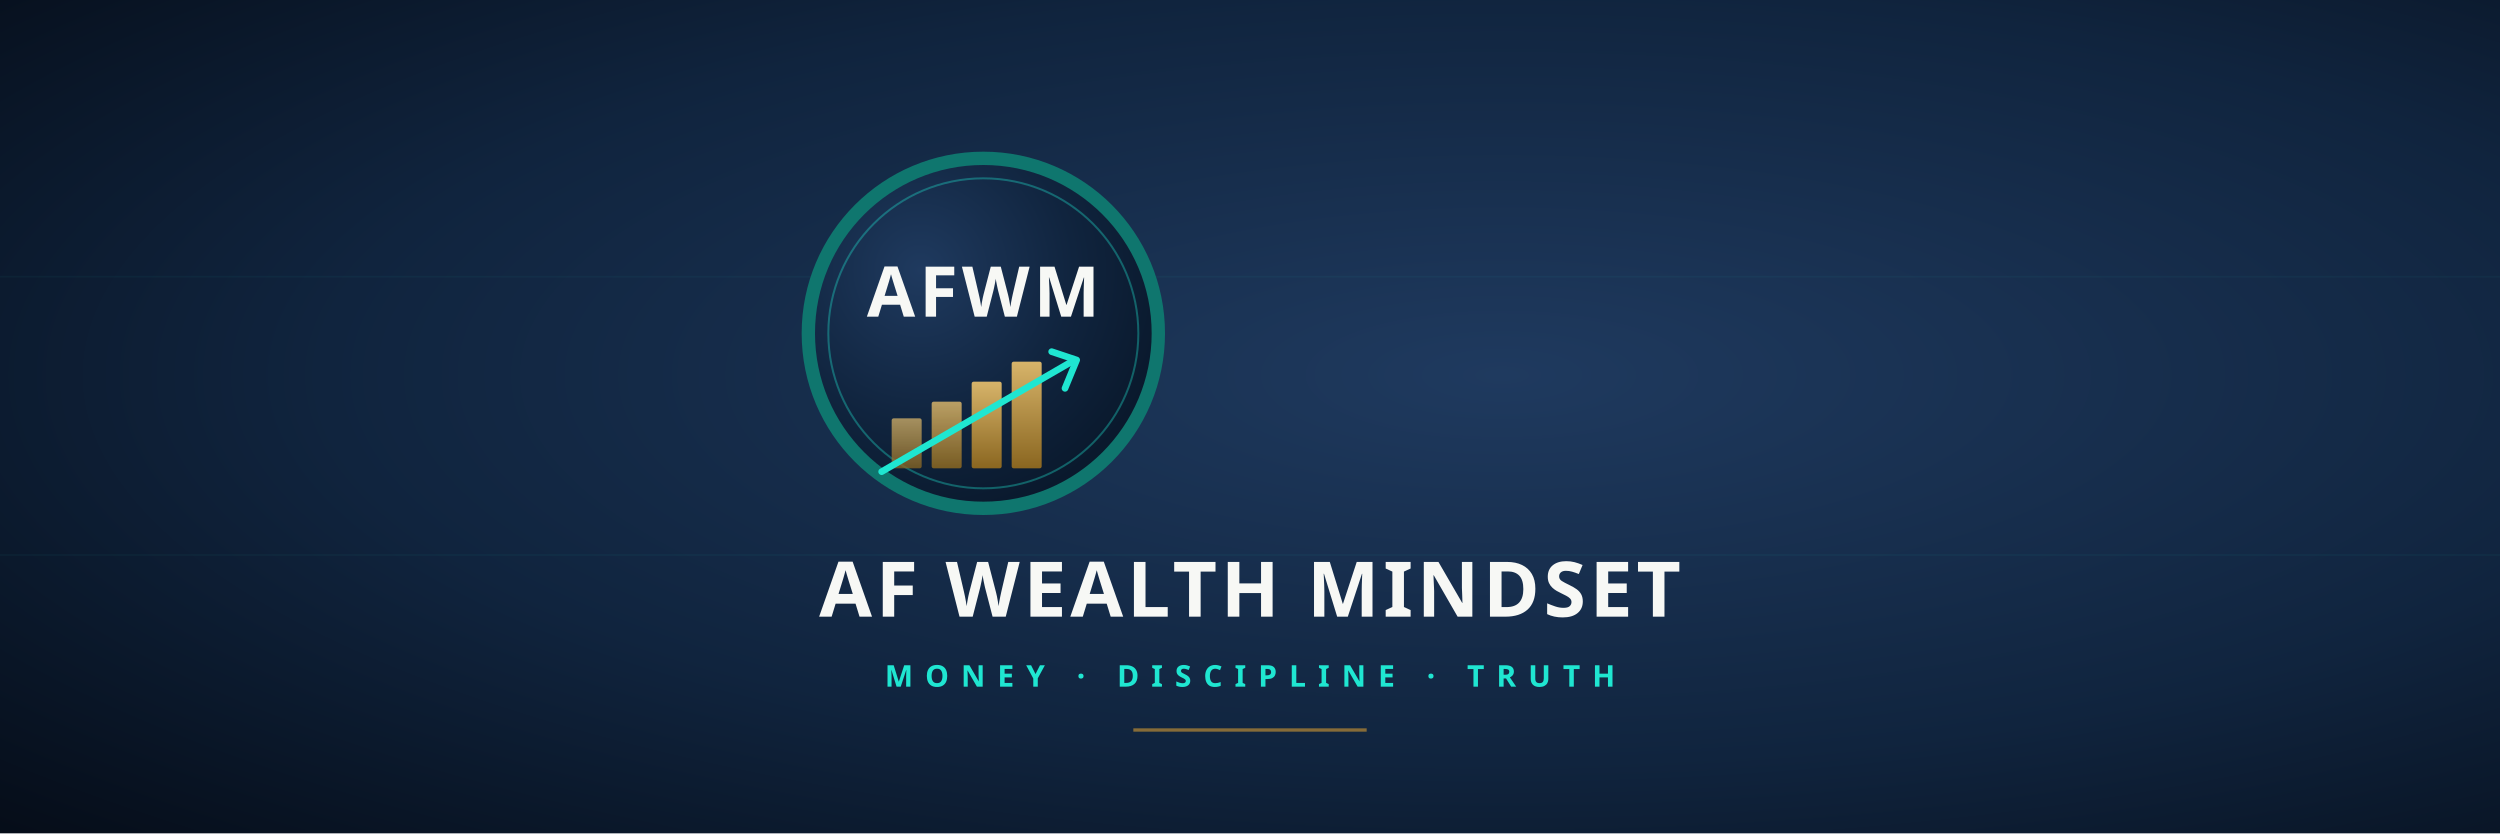
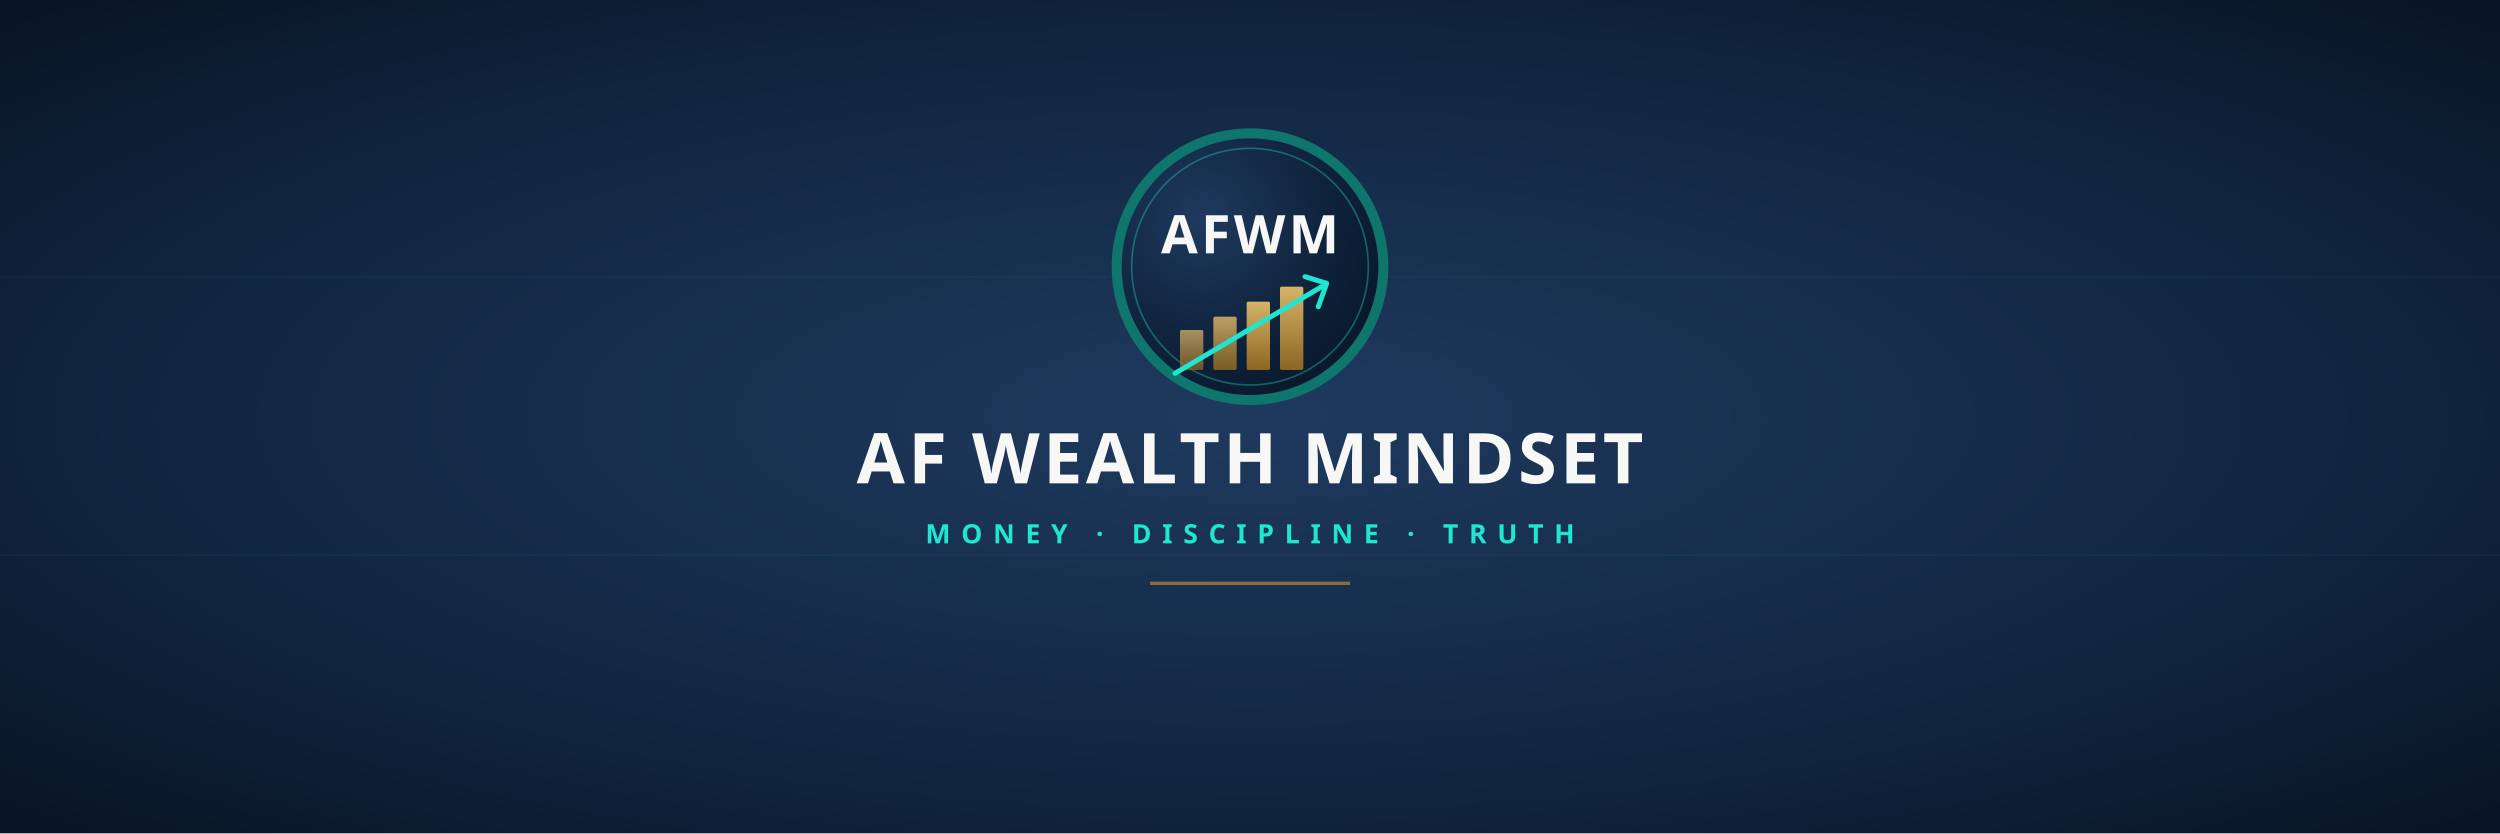
<svg xmlns="http://www.w3.org/2000/svg" viewBox="0 0 1500 500" width="1500" height="500">
  <defs>
-     <radialGradient id="twBg" cx="60%" cy="45%" r="85%">
+     <radialGradient id="twBg" cx="50%" cy="50%" r="85%">
      <stop offset="0%" stop-color="#1f3a5f" />
      <stop offset="55%" stop-color="#10243E" />
      <stop offset="100%" stop-color="#040A14" />
    </radialGradient>
    <radialGradient id="twCoinFill" cx="32%" cy="32%" r="80%">
      <stop offset="0%" stop-color="#1f3a5f" />
      <stop offset="55%" stop-color="#10243E" />
      <stop offset="100%" stop-color="#081628" />
    </radialGradient>
    <linearGradient id="twGoldBar" x1="0%" y1="100%" x2="0%" y2="0%">
      <stop offset="0%" stop-color="#8A6620" />
      <stop offset="100%" stop-color="#D7B46A" />
    </linearGradient>
  </defs>
  <rect width="1500" height="500" fill="url(#twBg)" />
  <g stroke="#1FE6D1" stroke-width="1" opacity="0.04">
    <line x1="0" y1="166" x2="1500" y2="166" />
    <line x1="0" y1="333" x2="1500" y2="333" />
  </g>
-   <g transform="translate(485, 95)">
-     <circle cx="105" cy="105" r="105" fill="url(#twCoinFill)" stroke="#0F766E" stroke-width="8" />
-     <circle cx="105" cy="105" r="93" fill="none" stroke="#1FE6D1" stroke-width="1.2" opacity="0.35" />
-     <text x="105" y="95" font-family="Manrope, sans-serif" font-size="42" font-weight="900" text-anchor="middle" fill="#F7F8F5" letter-spacing="2.5">AFWM</text>
-     <g transform="translate(50, 122)">
-       <rect x="0" y="34" width="18" height="30" fill="url(#twGoldBar)" opacity="0.75" rx="1.2" />
-       <rect x="24" y="24" width="18" height="40" fill="url(#twGoldBar)" opacity="0.85" rx="1.2" />
-       <rect x="48" y="12" width="18" height="52" fill="url(#twGoldBar)" rx="1.2" />
-       <rect x="72" y="0" width="18" height="64" fill="url(#twGoldBar)" rx="1.2" />
+   <g transform="translate(670, 80)">
+     <circle cx="80" cy="80" r="80" fill="url(#twCoinFill)" stroke="#0F766E" stroke-width="6" />
+     <circle cx="80" cy="80" r="71" fill="none" stroke="#1FE6D1" stroke-width="1" opacity="0.35" />
+     <text x="80" y="72" font-family="Manrope, sans-serif" font-size="32" font-weight="900" text-anchor="middle" fill="#F7F8F5" letter-spacing="2">AFWM</text>
+     <g transform="translate(38, 92)">
+       <rect x="0" y="26" width="14" height="24" fill="url(#twGoldBar)" opacity="0.75" rx="1" />
+       <rect x="20" y="18" width="14" height="32" fill="url(#twGoldBar)" opacity="0.85" rx="1" />
+       <rect x="40" y="9" width="14" height="41" fill="url(#twGoldBar)" rx="1" />
+       <rect x="60" y="0" width="14" height="50" fill="url(#twGoldBar)" rx="1" />
    </g>
-     <g stroke="#1FE6D1" stroke-width="4" stroke-linecap="round" stroke-linejoin="round" fill="none">
-       <path d="M 44 188 L 158 122" />
-       <path d="M 146 116 L 161 121 L 154 138" />
+     <g stroke="#1FE6D1" stroke-width="3" stroke-linecap="round" stroke-linejoin="round" fill="none">
+       <path d="M 35 144 L 123 92" />
+       <path d="M 113 86 L 126 90 L 121 104" />
    </g>
  </g>
-   <text x="750" y="370" font-family="Manrope, sans-serif" font-size="46" font-weight="900" text-anchor="middle" fill="#F7F8F5" letter-spacing="0.05em">AF WEALTH MINDSET</text>
-   <text x="750" y="412" font-family="Manrope, sans-serif" font-size="18" font-weight="700" text-anchor="middle" fill="#1FE6D1" letter-spacing="0.4em">MONEY · DISCIPLINE · TRUTH</text>
-   <line x1="680" y1="438" x2="820" y2="438" stroke="#B88935" stroke-width="2" opacity="0.7" />
+   <text x="750" y="290" font-family="Manrope, sans-serif" font-size="42" font-weight="900" text-anchor="middle" fill="#F7F8F5" letter-spacing="0.05em">AF WEALTH MINDSET</text>
+   <text x="750" y="326" font-family="Manrope, sans-serif" font-size="16" font-weight="700" text-anchor="middle" fill="#1FE6D1" letter-spacing="0.4em">MONEY · DISCIPLINE · TRUTH</text>
+   <line x1="690" y1="350" x2="810" y2="350" stroke="#B88935" stroke-width="2" opacity="0.7" />
</svg>
